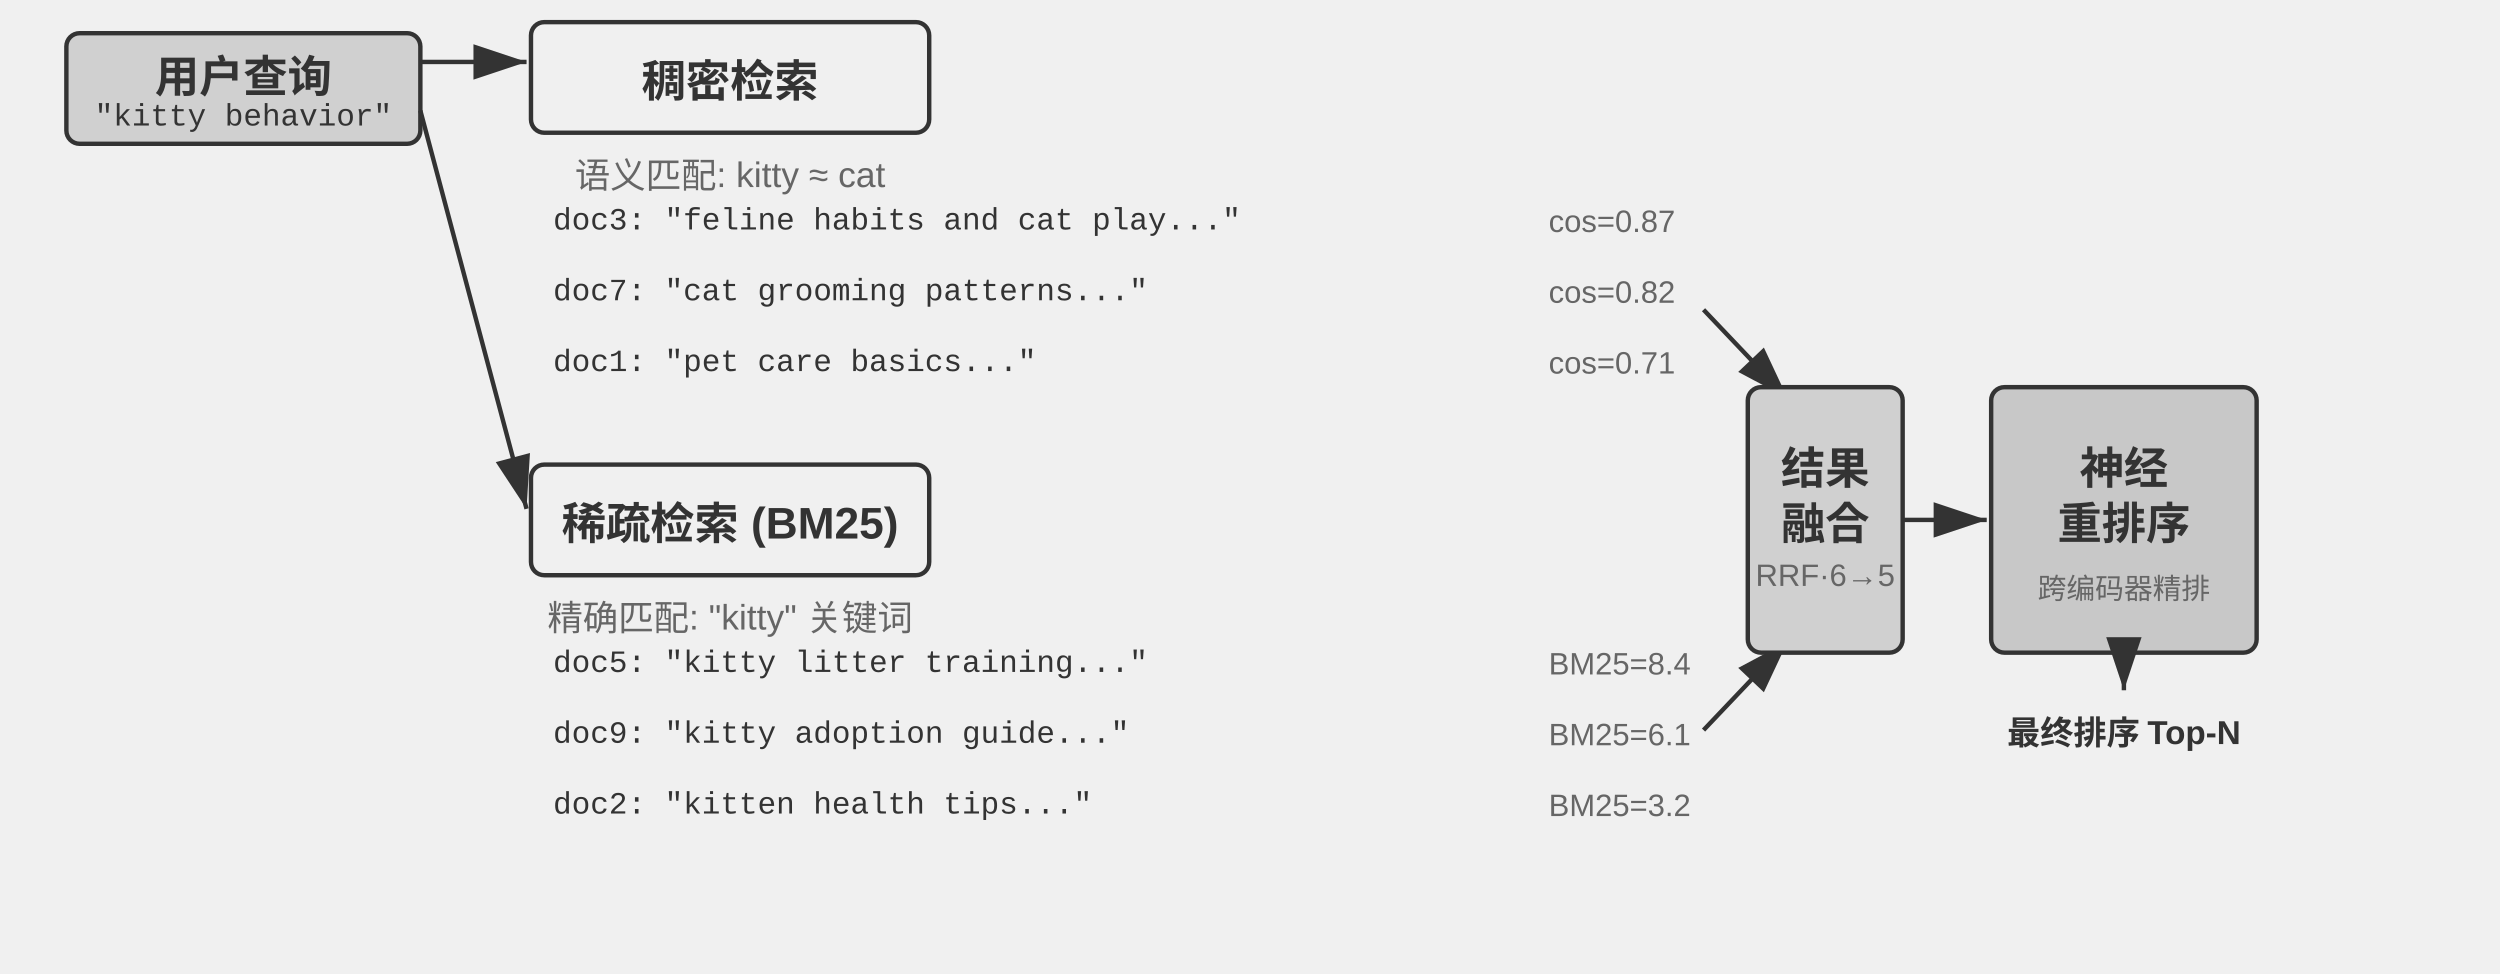
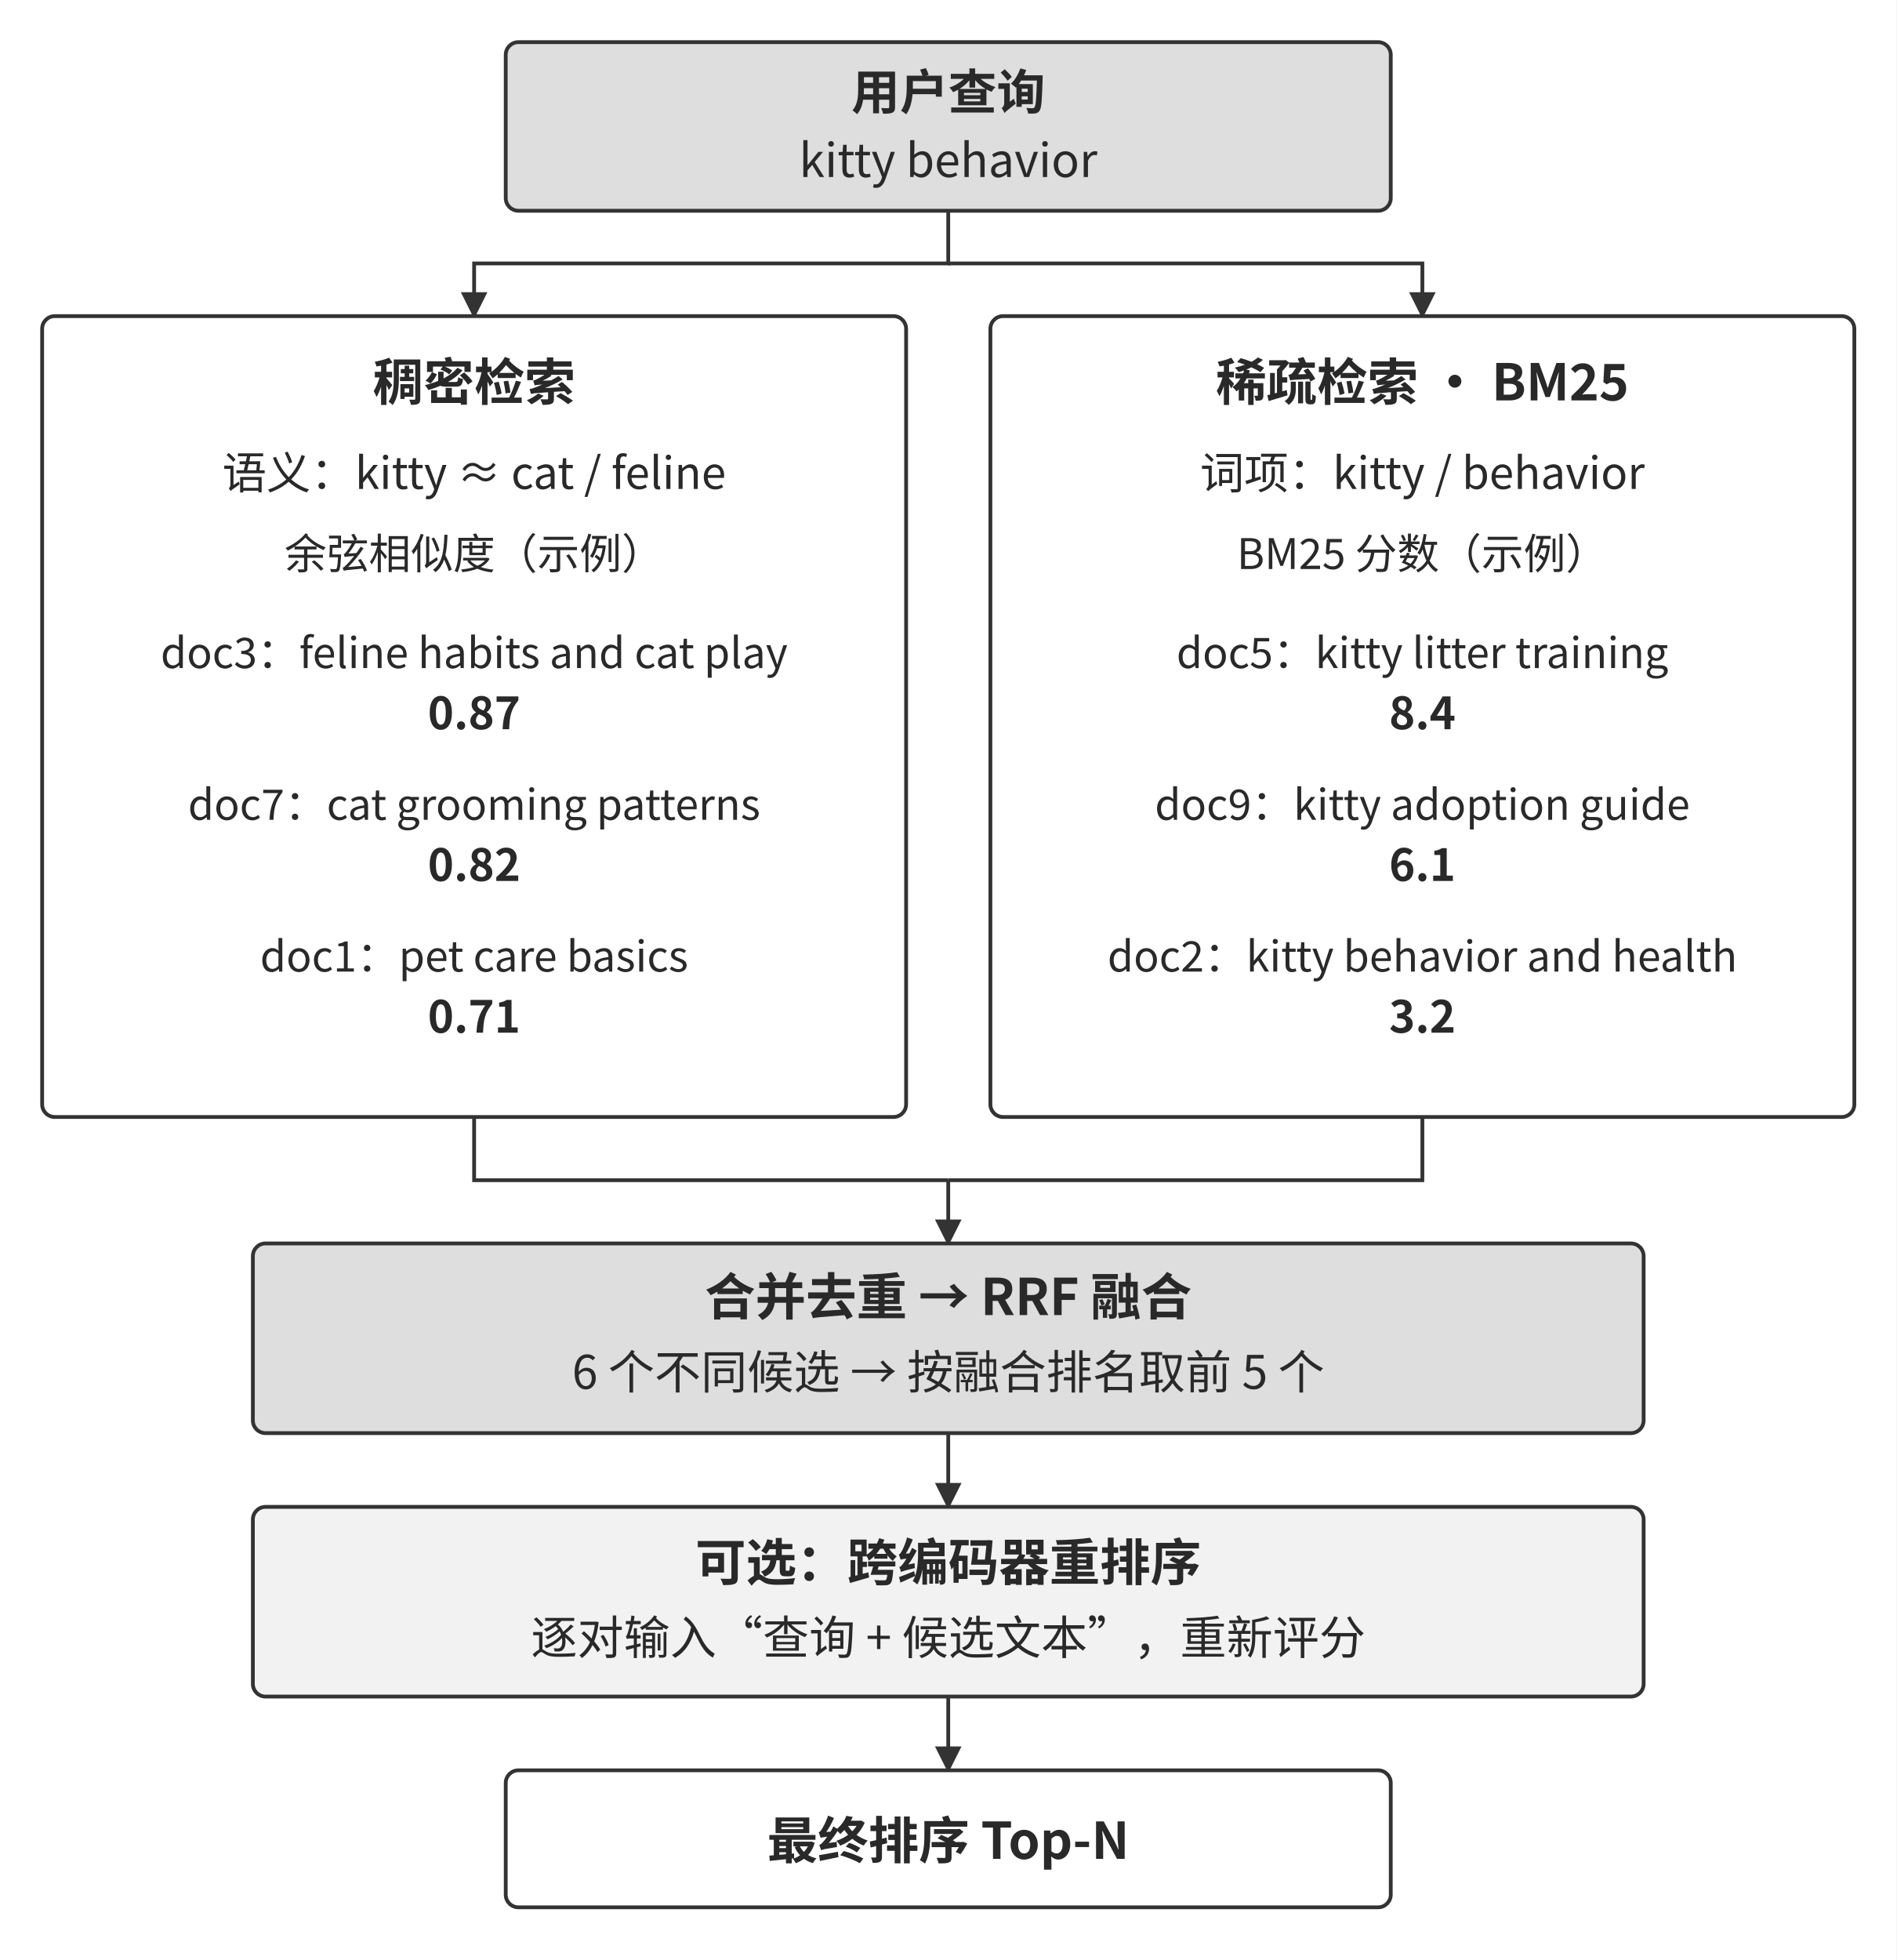
- <svg xmlns="http://www.w3.org/2000/svg" viewBox="0 40 1130 440" width="1130" height="440" style="background:#ffffff">
+ <svg xmlns="http://www.w3.org/2000/svg" width="150mm" height="155.00mm" viewBox="0 0 900 930" role="img" aria-labelledby="title desc">
  <defs>
-     <marker id="ah" markerWidth="12" markerHeight="8" refX="12" refY="4" orient="auto">
-       <polygon points="0 0, 12 4, 0 8" fill="#333333" />
-     </marker>
-     <marker id="ah-light" markerWidth="12" markerHeight="8" refX="12" refY="4" orient="auto">
-       <polygon points="0 0, 12 4, 0 8" fill="#999999" />
+     <marker id="arrow" viewBox="0 0 10 10" refX="9" refY="5" markerWidth="7" markerHeight="7" orient="auto-start-reverse">
+       <path d="M0 0 L10 5 L0 10 Z" fill="#333333" />
    </marker>
  </defs>
-   <rect x="30" y="55" width="160" height="50" rx="6" fill="#d0d0d0" stroke="#333333" stroke-width="2" />
-   <text x="110" y="73" font-family="Arial, 'Helvetica Neue', Helvetica, 'PingFang SC', 'Microsoft YaHei', sans-serif" font-size="20" fill="#333333" text-anchor="middle" dominant-baseline="central" font-weight="bold">用户查询</text>
-   <text x="110" y="93" font-family="'Courier New', Courier, monospace" font-size="14" fill="#333333" text-anchor="middle" dominant-baseline="central">"kitty behavior"</text>
-   <line x1="190" y1="68" x2="238" y2="68" stroke="#333333" stroke-width="2" marker-end="url(#ah)" />
-   <rect x="240" y="50" width="180" height="50" rx="6" fill="#f0f0f0" stroke="#333333" stroke-width="2" />
-   <text x="330.0" y="75.0" font-family="Arial, 'Helvetica Neue', Helvetica, 'PingFang SC', 'Microsoft YaHei', sans-serif" font-size="20" fill="#333333" text-anchor="middle" dominant-baseline="central" font-weight="bold">稠密检索</text>
-   <text x="330" y="118" font-family="Arial, 'Helvetica Neue', Helvetica, 'PingFang SC', 'Microsoft YaHei', sans-serif" font-size="16" fill="#666666" text-anchor="middle" dominant-baseline="central" font-weight="normal">语义匹配: kitty ≈ cat</text>
-   <text x="250" y="140" font-family="'Courier New', Courier, monospace" font-size="14" fill="#333333" text-anchor="start" dominant-baseline="central">doc3: "feline habits and cat play..."</text>
-   <text x="700" y="140" font-family="Arial, 'Helvetica Neue', Helvetica, 'PingFang SC', 'Microsoft YaHei', sans-serif" font-size="14" fill="#666666" text-anchor="start" dominant-baseline="central" font-weight="normal">cos=0.87</text>
-   <text x="250" y="172" font-family="'Courier New', Courier, monospace" font-size="14" fill="#333333" text-anchor="start" dominant-baseline="central">doc7: "cat grooming patterns..."</text>
-   <text x="700" y="172" font-family="Arial, 'Helvetica Neue', Helvetica, 'PingFang SC', 'Microsoft YaHei', sans-serif" font-size="14" fill="#666666" text-anchor="start" dominant-baseline="central" font-weight="normal">cos=0.82</text>
-   <text x="250" y="204" font-family="'Courier New', Courier, monospace" font-size="14" fill="#333333" text-anchor="start" dominant-baseline="central">doc1: "pet care basics..."</text>
-   <text x="700" y="204" font-family="Arial, 'Helvetica Neue', Helvetica, 'PingFang SC', 'Microsoft YaHei', sans-serif" font-size="14" fill="#666666" text-anchor="start" dominant-baseline="central" font-weight="normal">cos=0.71</text>
-   <line x1="190" y1="90" x2="238" y2="270" stroke="#333333" stroke-width="2" marker-end="url(#ah)" />
-   <rect x="240" y="250" width="180" height="50" rx="6" fill="#f0f0f0" stroke="#333333" stroke-width="2" />
-   <text x="330.0" y="275.0" font-family="Arial, 'Helvetica Neue', Helvetica, 'PingFang SC', 'Microsoft YaHei', sans-serif" font-size="20" fill="#333333" text-anchor="middle" dominant-baseline="central" font-weight="bold">稀疏检索 (BM25)</text>
-   <text x="330" y="318" font-family="Arial, 'Helvetica Neue', Helvetica, 'PingFang SC', 'Microsoft YaHei', sans-serif" font-size="16" fill="#666666" text-anchor="middle" dominant-baseline="central" font-weight="normal">精确匹配: "kitty" 关键词</text>
-   <text x="250" y="340" font-family="'Courier New', Courier, monospace" font-size="14" fill="#333333" text-anchor="start" dominant-baseline="central">doc5: "kitty litter training..."</text>
-   <text x="700" y="340" font-family="Arial, 'Helvetica Neue', Helvetica, 'PingFang SC', 'Microsoft YaHei', sans-serif" font-size="14" fill="#666666" text-anchor="start" dominant-baseline="central" font-weight="normal">BM25=8.4</text>
-   <text x="250" y="372" font-family="'Courier New', Courier, monospace" font-size="14" fill="#333333" text-anchor="start" dominant-baseline="central">doc9: "kitty adoption guide..."</text>
-   <text x="700" y="372" font-family="Arial, 'Helvetica Neue', Helvetica, 'PingFang SC', 'Microsoft YaHei', sans-serif" font-size="14" fill="#666666" text-anchor="start" dominant-baseline="central" font-weight="normal">BM25=6.1</text>
-   <text x="250" y="404" font-family="'Courier New', Courier, monospace" font-size="14" fill="#333333" text-anchor="start" dominant-baseline="central">doc2: "kitten health tips..."</text>
-   <text x="700" y="404" font-family="Arial, 'Helvetica Neue', Helvetica, 'PingFang SC', 'Microsoft YaHei', sans-serif" font-size="14" fill="#666666" text-anchor="start" dominant-baseline="central" font-weight="normal">BM25=3.2</text>
-   <line x1="770" y1="180" x2="808" y2="220" stroke="#333333" stroke-width="2" marker-end="url(#ah)" />
-   <line x1="770" y1="370" x2="808" y2="330" stroke="#333333" stroke-width="2" marker-end="url(#ah)" />
-   <rect x="790" y="215" width="70" height="120" rx="6" fill="#d0d0d0" stroke="#333333" stroke-width="2" />
-   <text x="825" y="250" font-family="Arial, 'Helvetica Neue', Helvetica, 'PingFang SC', 'Microsoft YaHei', sans-serif" font-size="20" fill="#333333" text-anchor="middle" dominant-baseline="central" font-weight="bold">结果</text>
-   <text x="825" y="275" font-family="Arial, 'Helvetica Neue', Helvetica, 'PingFang SC', 'Microsoft YaHei', sans-serif" font-size="20" fill="#333333" text-anchor="middle" dominant-baseline="central" font-weight="bold">融合</text>
-   <text x="825" y="300" font-family="Arial, 'Helvetica Neue', Helvetica, 'PingFang SC', 'Microsoft YaHei', sans-serif" font-size="14" fill="#666666" text-anchor="middle" dominant-baseline="central" font-weight="normal">RRF·6→5</text>
-   <line x1="860" y1="275" x2="898" y2="275" stroke="#333333" stroke-width="2" marker-end="url(#ah)" />
-   <rect x="900" y="215" width="120" height="120" rx="6" fill="#c8c8c8" stroke="#333333" stroke-width="2" />
-   <text x="960" y="250" font-family="Arial, 'Helvetica Neue', Helvetica, 'PingFang SC', 'Microsoft YaHei', sans-serif" font-size="20" fill="#333333" text-anchor="middle" dominant-baseline="central" font-weight="bold">神经</text>
-   <text x="960" y="275" font-family="Arial, 'Helvetica Neue', Helvetica, 'PingFang SC', 'Microsoft YaHei', sans-serif" font-size="20" fill="#333333" text-anchor="middle" dominant-baseline="central" font-weight="bold">重排序</text>
-   <text x="960" y="305" font-family="Arial, 'Helvetica Neue', Helvetica, 'PingFang SC', 'Microsoft YaHei', sans-serif" font-size="13" fill="#666666" text-anchor="middle" dominant-baseline="central" font-weight="normal">跨编码器精排</text>
-   <line x1="960" y1="335" x2="960" y2="352" stroke="#333333" stroke-width="2" marker-end="url(#ah)" />
-   <text x="960" y="370" font-family="Arial, 'Helvetica Neue', Helvetica, 'PingFang SC', 'Microsoft YaHei', sans-serif" font-size="15" fill="#333333" text-anchor="middle" dominant-baseline="central" font-weight="bold">最终排序 Top-N</text>
+   <rect width="900" height="930" fill="#ffffff" />
+   <rect x="240" y="20" width="420" height="80" rx="6" fill="#dedede" stroke="#333333" stroke-width="1.8" />
+   <text x="450" y="52" text-anchor="middle" font-family="Noto Sans CJK SC,Source Han Sans CN,Microsoft YaHei,sans-serif" font-size="23" font-weight="700" fill="#292929">用户查询</text>
+   <text x="450" y="84" text-anchor="middle" font-family="Noto Sans CJK SC,Source Han Sans CN,Microsoft YaHei,sans-serif" font-size="22" font-weight="400" fill="#292929">kitty behavior</text>
+   <path d="M 450 100 L 450 125 L 225 125 L 225 150" fill="none" stroke="#333333" stroke-width="1.8" marker-end="url(#arrow)" />
+   <path d="M 450 125 L 675 125 L 675 150" fill="none" stroke="#333333" stroke-width="1.8" marker-end="url(#arrow)" />
+   <rect x="20" y="150" width="410" height="380" rx="6" fill="#ffffff" stroke="#333333" stroke-width="1.8" />
+   <text x="225" y="190" text-anchor="middle" font-family="Noto Sans CJK SC,Source Han Sans CN,Microsoft YaHei,sans-serif" font-size="24" font-weight="700" fill="#292929">稠密检索</text>
+   <text x="225" y="232" text-anchor="middle" font-family="Noto Sans CJK SC,Source Han Sans CN,Microsoft YaHei,sans-serif" font-size="21" font-weight="400" fill="#292929">语义：kitty ≈ cat / feline</text>
+   <text x="225" y="270" text-anchor="middle" font-family="Noto Sans CJK SC,Source Han Sans CN,Microsoft YaHei,sans-serif" font-size="20" font-weight="400" fill="#292929">余弦相似度（示例）</text>
+   <text x="225" y="317" text-anchor="middle" font-family="Noto Sans CJK SC,Source Han Sans CN,Microsoft YaHei,sans-serif" font-size="20" font-weight="400" fill="#292929">doc3：feline habits and cat play</text>
+   <text x="225" y="346" text-anchor="middle" font-family="Noto Sans CJK SC,Source Han Sans CN,Microsoft YaHei,sans-serif" font-size="21" font-weight="700" fill="#292929">0.87</text>
+   <text x="225" y="389" text-anchor="middle" font-family="Noto Sans CJK SC,Source Han Sans CN,Microsoft YaHei,sans-serif" font-size="20" font-weight="400" fill="#292929">doc7：cat grooming patterns</text>
+   <text x="225" y="418" text-anchor="middle" font-family="Noto Sans CJK SC,Source Han Sans CN,Microsoft YaHei,sans-serif" font-size="21" font-weight="700" fill="#292929">0.82</text>
+   <text x="225" y="461" text-anchor="middle" font-family="Noto Sans CJK SC,Source Han Sans CN,Microsoft YaHei,sans-serif" font-size="20" font-weight="400" fill="#292929">doc1：pet care basics</text>
+   <text x="225" y="490" text-anchor="middle" font-family="Noto Sans CJK SC,Source Han Sans CN,Microsoft YaHei,sans-serif" font-size="21" font-weight="700" fill="#292929">0.71</text>
+   <path d="M 225 530 L 225 560 L 450 560" fill="none" stroke="#333333" stroke-width="1.8" />
+   <rect x="470" y="150" width="410" height="380" rx="6" fill="#ffffff" stroke="#333333" stroke-width="1.8" />
+   <text x="675" y="190" text-anchor="middle" font-family="Noto Sans CJK SC,Source Han Sans CN,Microsoft YaHei,sans-serif" font-size="24" font-weight="700" fill="#292929">稀疏检索 · BM25</text>
+   <text x="675" y="232" text-anchor="middle" font-family="Noto Sans CJK SC,Source Han Sans CN,Microsoft YaHei,sans-serif" font-size="21" font-weight="400" fill="#292929">词项：kitty / behavior</text>
+   <text x="675" y="270" text-anchor="middle" font-family="Noto Sans CJK SC,Source Han Sans CN,Microsoft YaHei,sans-serif" font-size="20" font-weight="400" fill="#292929">BM25 分数（示例）</text>
+   <text x="675" y="317" text-anchor="middle" font-family="Noto Sans CJK SC,Source Han Sans CN,Microsoft YaHei,sans-serif" font-size="20" font-weight="400" fill="#292929">doc5：kitty litter training</text>
+   <text x="675" y="346" text-anchor="middle" font-family="Noto Sans CJK SC,Source Han Sans CN,Microsoft YaHei,sans-serif" font-size="21" font-weight="700" fill="#292929">8.4</text>
+   <text x="675" y="389" text-anchor="middle" font-family="Noto Sans CJK SC,Source Han Sans CN,Microsoft YaHei,sans-serif" font-size="20" font-weight="400" fill="#292929">doc9：kitty adoption guide</text>
+   <text x="675" y="418" text-anchor="middle" font-family="Noto Sans CJK SC,Source Han Sans CN,Microsoft YaHei,sans-serif" font-size="21" font-weight="700" fill="#292929">6.1</text>
+   <text x="675" y="461" text-anchor="middle" font-family="Noto Sans CJK SC,Source Han Sans CN,Microsoft YaHei,sans-serif" font-size="20" font-weight="400" fill="#292929">doc2：kitty behavior and health</text>
+   <text x="675" y="490" text-anchor="middle" font-family="Noto Sans CJK SC,Source Han Sans CN,Microsoft YaHei,sans-serif" font-size="21" font-weight="700" fill="#292929">3.2</text>
+   <path d="M 675 530 L 675 560 L 450 560" fill="none" stroke="#333333" stroke-width="1.8" />
+   <path d="M 450 560 L 450 590" fill="none" stroke="#333333" stroke-width="1.8" marker-end="url(#arrow)" />
+   <rect x="120" y="590" width="660" height="90" rx="6" fill="#dedede" stroke="#333333" stroke-width="1.8" />
+   <text x="450" y="624" text-anchor="middle" font-family="Noto Sans CJK SC,Source Han Sans CN,Microsoft YaHei,sans-serif" font-size="24" font-weight="700" fill="#292929">合并去重 → RRF 融合</text>
+   <text x="450" y="659" text-anchor="middle" font-family="Noto Sans CJK SC,Source Han Sans CN,Microsoft YaHei,sans-serif" font-size="22" font-weight="400" fill="#292929">6 个不同候选 → 按融合排名取前 5 个</text>
+   <path d="M 450 680 L 450 715" fill="none" stroke="#333333" stroke-width="1.8" marker-end="url(#arrow)" />
+   <rect x="120" y="715" width="660" height="90" rx="6" fill="#f2f2f2" stroke="#333333" stroke-width="1.8" />
+   <text x="450" y="750" text-anchor="middle" font-family="Noto Sans CJK SC,Source Han Sans CN,Microsoft YaHei,sans-serif" font-size="24" font-weight="700" fill="#292929">可选：跨编码器重排序</text>
+   <text x="450" y="785" text-anchor="middle" font-family="Noto Sans CJK SC,Source Han Sans CN,Microsoft YaHei,sans-serif" font-size="22" font-weight="400" fill="#292929">逐对输入“查询 + 候选文本”，重新评分</text>
+   <path d="M 450 805 L 450 840" fill="none" stroke="#333333" stroke-width="1.8" marker-end="url(#arrow)" />
+   <rect x="240" y="840" width="420" height="65" rx="6" fill="#ffffff" stroke="#333333" stroke-width="1.8" />
+   <text x="450" y="882" text-anchor="middle" font-family="Noto Sans CJK SC,Source Han Sans CN,Microsoft YaHei,sans-serif" font-size="24" font-weight="700" fill="#292929">最终排序 Top-N</text>
</svg>
